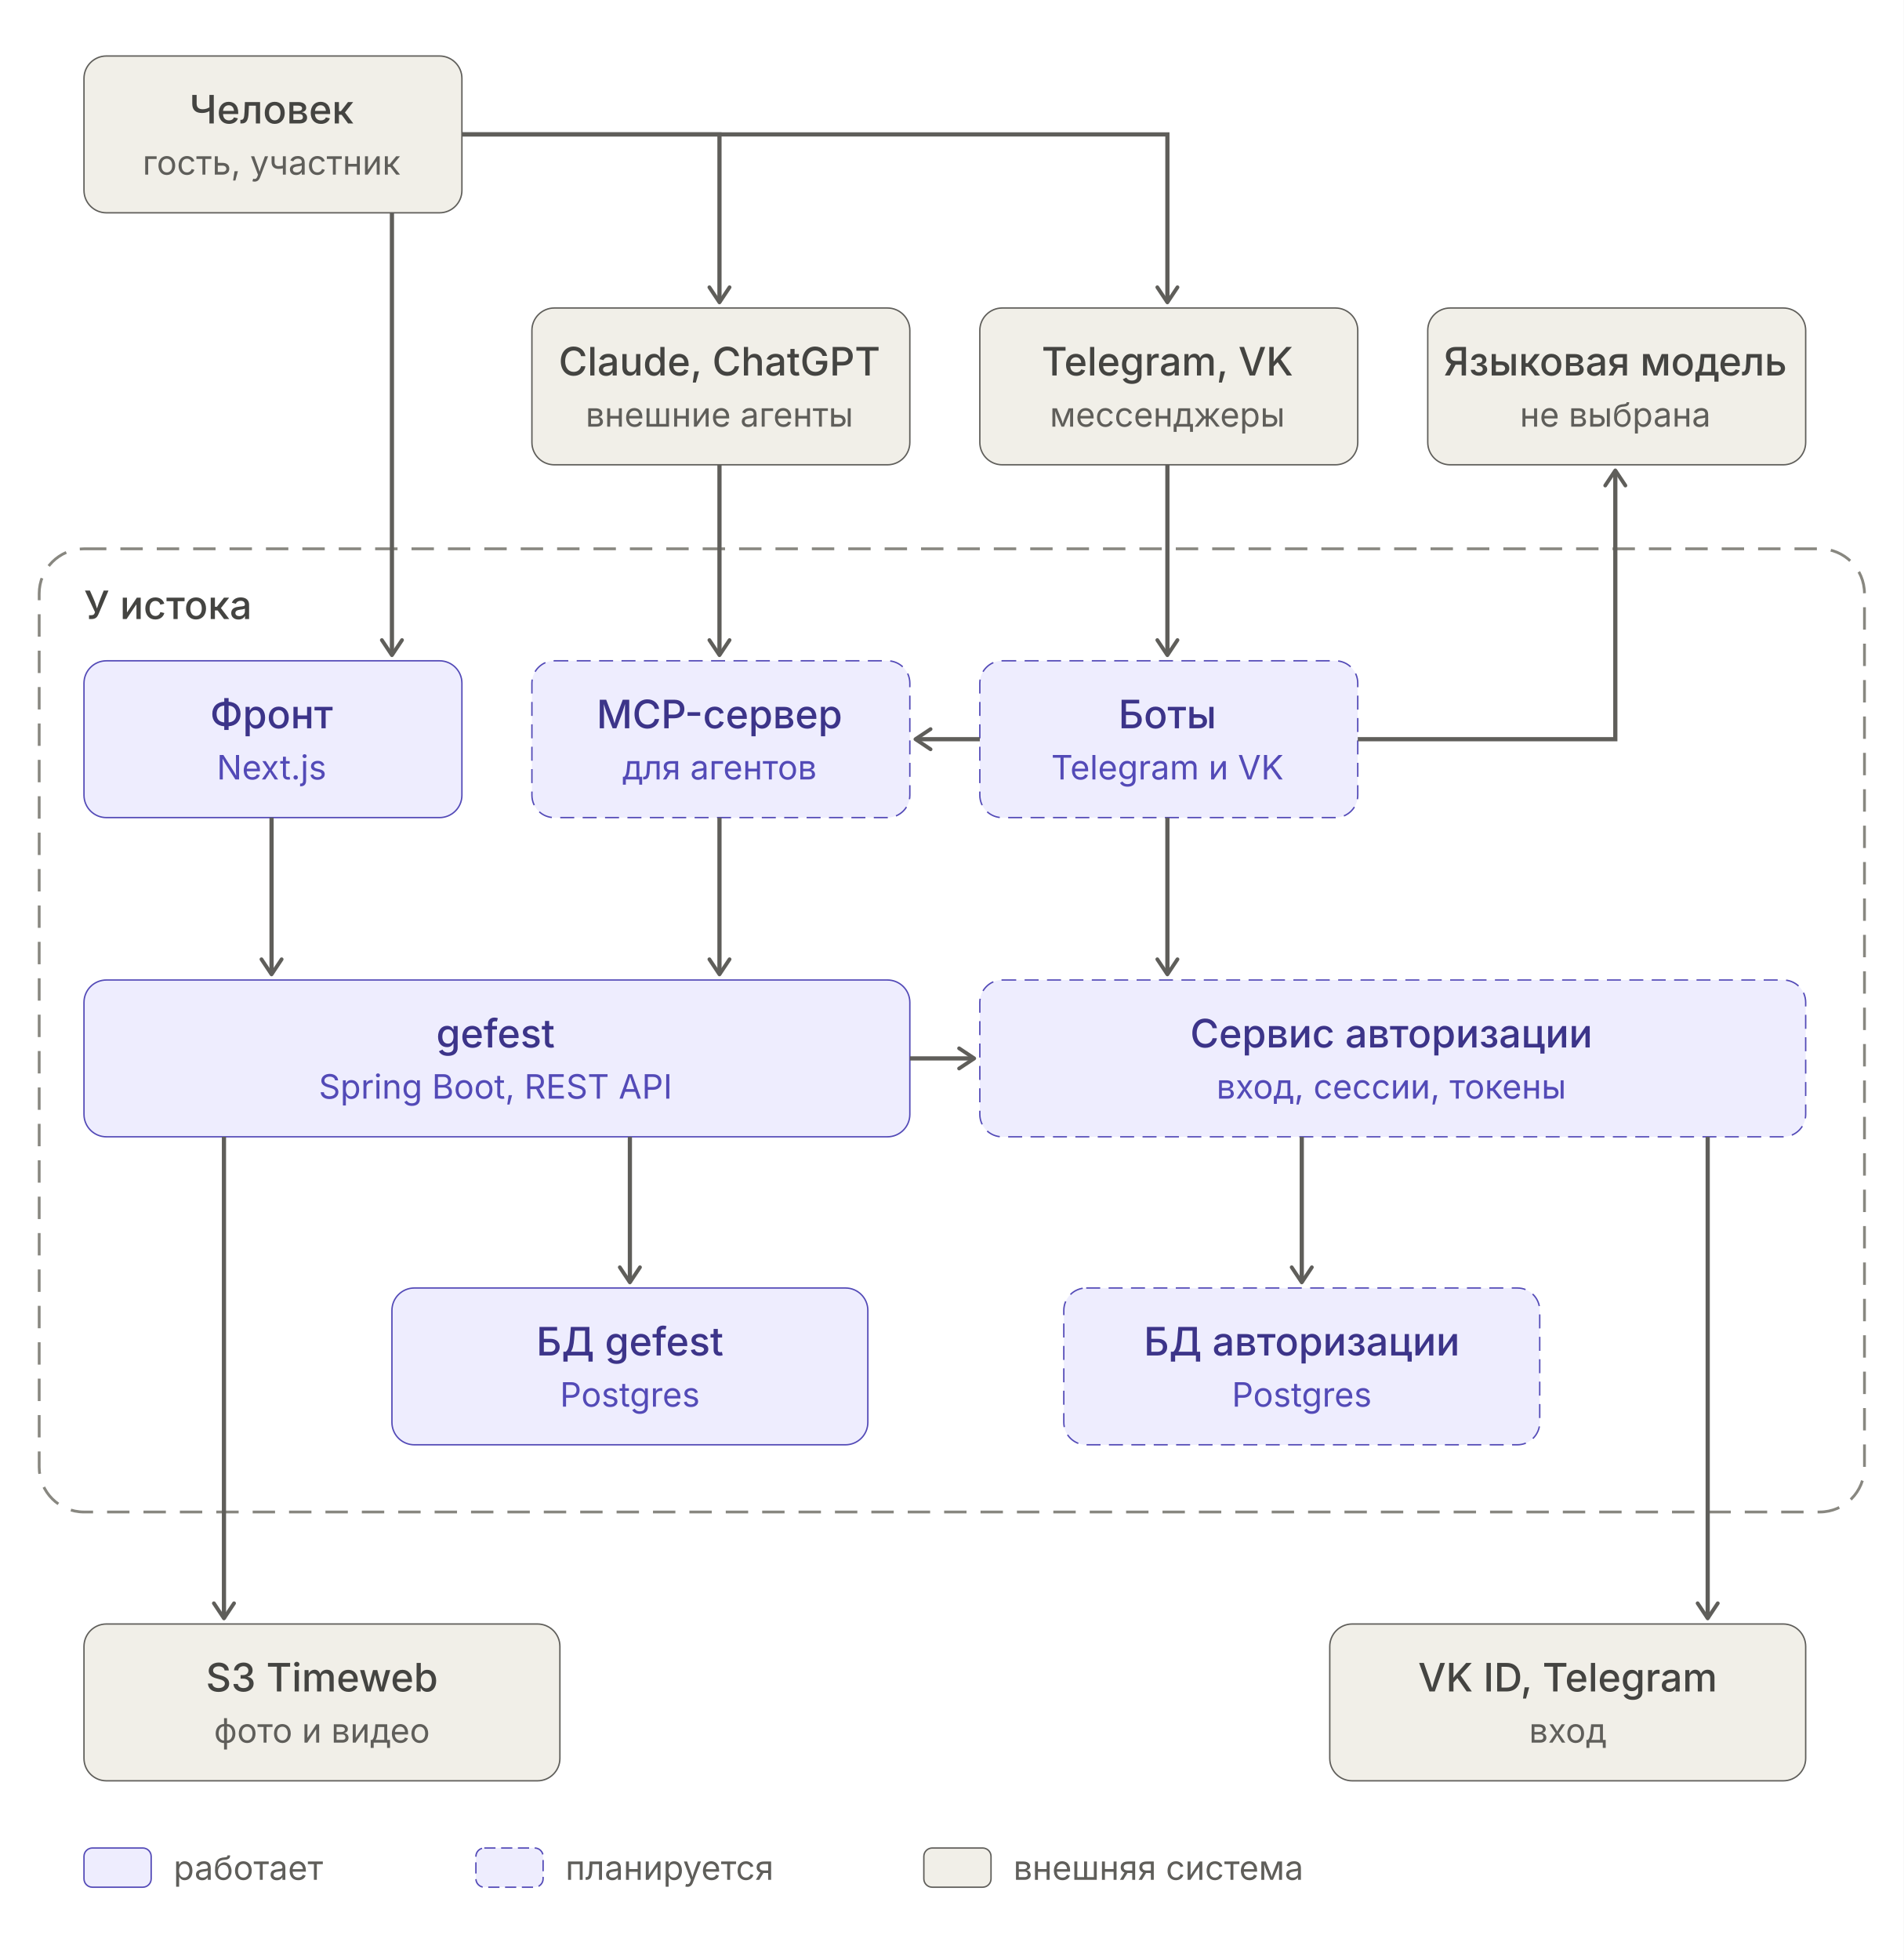
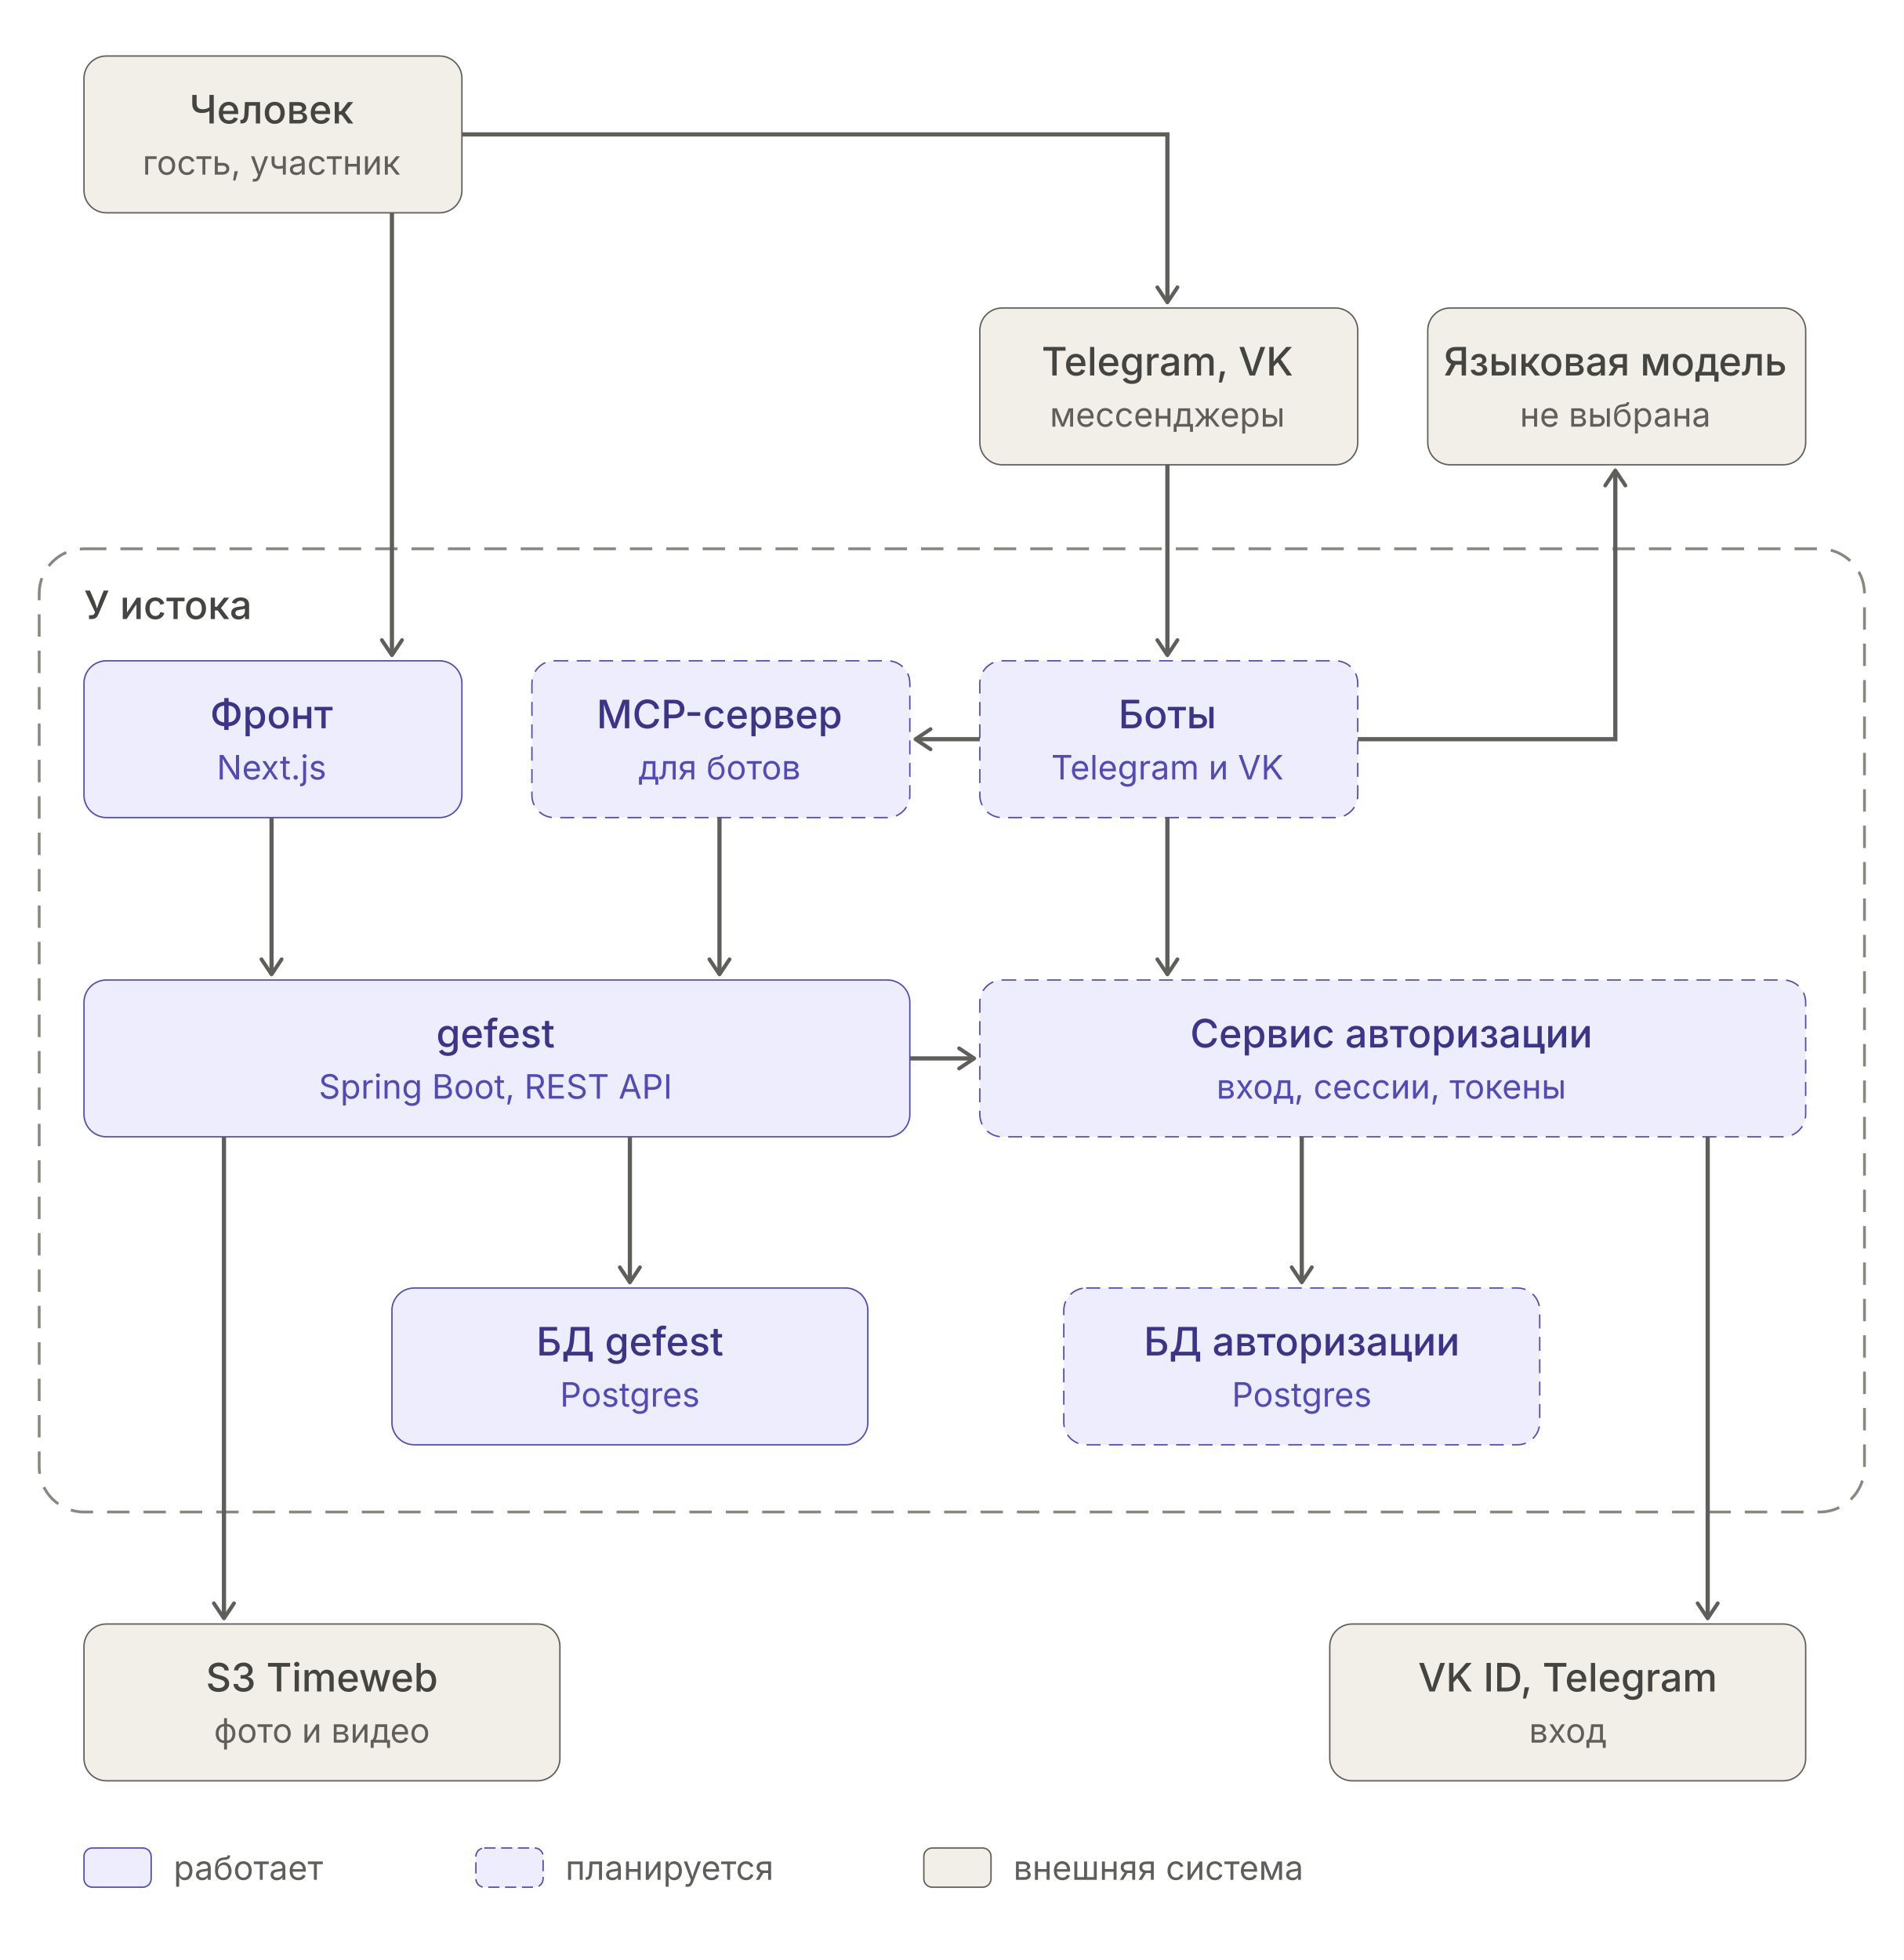
<svg xmlns="http://www.w3.org/2000/svg" width="680" height="700" viewBox="0 0 680 700" role="img" font-family="system-ui, -apple-system, 'Segoe UI', sans-serif">
  <defs>
    <marker id="arrow" viewBox="0 0 10 10" refX="8" refY="5" markerWidth="6" markerHeight="6" orient="auto-start-reverse">
      <path d="M2 1L8 5L2 9" fill="none" stroke="#5F5E5A" stroke-width="1.5" stroke-linecap="round" stroke-linejoin="round" />
    </marker>
  </defs>
  <rect width="680" height="700" fill="#FFFFFF" />
  <rect x="14" y="196" width="652" height="344" rx="16" fill="none" stroke="#888780" stroke-width="1" stroke-dasharray="8 5" />
  <text x="30" y="216" font-size="14" font-weight="500" fill="#444441" dominant-baseline="central">У истока</text>
  <g text-anchor="middle" dominant-baseline="central">
    <rect x="30" y="20" width="135" height="56" rx="8" fill="#F1EFE8" stroke="#5F5E5A" stroke-width="0.5" />
    <text x="97" y="39" font-size="14" font-weight="500" fill="#444441">Человек</text>
    <text x="97" y="58" font-size="12" fill="#5F5E5A">гость, участник</text>
-     <rect x="190" y="110" width="135" height="56" rx="8" fill="#F1EFE8" stroke="#5F5E5A" stroke-width="0.5" />
-     <text x="257" y="129" font-size="14" font-weight="500" fill="#444441">Claude, ChatGPT</text>
-     <text x="257" y="148" font-size="12" fill="#5F5E5A">внешние агенты</text>
    <rect x="350" y="110" width="135" height="56" rx="8" fill="#F1EFE8" stroke="#5F5E5A" stroke-width="0.5" />
    <text x="417" y="129" font-size="14" font-weight="500" fill="#444441">Telegram, VK</text>
    <text x="417" y="148" font-size="12" fill="#5F5E5A">мессенджеры</text>
    <rect x="510" y="110" width="135" height="56" rx="8" fill="#F1EFE8" stroke="#5F5E5A" stroke-width="0.5" />
    <text x="577" y="129" font-size="14" font-weight="500" fill="#444441">Языковая модель</text>
    <text x="577" y="148" font-size="12" fill="#5F5E5A">не выбрана</text>
    <rect x="30" y="236" width="135" height="56" rx="8" fill="#EEEDFE" stroke="#534AB7" stroke-width="0.5" />
    <text x="97" y="255" font-size="14" font-weight="500" fill="#3C3489">Фронт</text>
    <text x="97" y="274" font-size="12" fill="#534AB7">Next.js</text>
    <rect x="190" y="236" width="135" height="56" rx="8" fill="#EEEDFE" stroke="#534AB7" stroke-width="0.5" stroke-dasharray="5 3" />
    <text x="257" y="255" font-size="14" font-weight="500" fill="#3C3489">MCP-сервер</text>
-     <text x="257" y="274" font-size="12" fill="#534AB7">для агентов</text>
+     <text x="257" y="274" font-size="12" fill="#534AB7">для ботов</text>
    <rect x="350" y="236" width="135" height="56" rx="8" fill="#EEEDFE" stroke="#534AB7" stroke-width="0.5" stroke-dasharray="5 3" />
    <text x="417" y="255" font-size="14" font-weight="500" fill="#3C3489">Боты</text>
    <text x="417" y="274" font-size="12" fill="#534AB7">Telegram и VK</text>
    <rect x="30" y="350" width="295" height="56" rx="8" fill="#EEEDFE" stroke="#534AB7" stroke-width="0.5" />
    <text x="177" y="369" font-size="14" font-weight="500" fill="#3C3489">gefest</text>
    <text x="177" y="388" font-size="12" fill="#534AB7">Spring Boot, REST API</text>
    <rect x="350" y="350" width="295" height="56" rx="8" fill="#EEEDFE" stroke="#534AB7" stroke-width="0.5" stroke-dasharray="5 3" />
    <text x="497" y="369" font-size="14" font-weight="500" fill="#3C3489">Сервис авторизации</text>
    <text x="497" y="388" font-size="12" fill="#534AB7">вход, сессии, токены</text>
    <rect x="140" y="460" width="170" height="56" rx="8" fill="#EEEDFE" stroke="#534AB7" stroke-width="0.5" />
    <text x="225" y="479" font-size="14" font-weight="500" fill="#3C3489">БД gefest</text>
    <text x="225" y="498" font-size="12" fill="#534AB7">Postgres</text>
    <rect x="380" y="460" width="170" height="56" rx="8" fill="#EEEDFE" stroke="#534AB7" stroke-width="0.5" stroke-dasharray="5 3" />
    <text x="465" y="479" font-size="14" font-weight="500" fill="#3C3489">БД авторизации</text>
    <text x="465" y="498" font-size="12" fill="#534AB7">Postgres</text>
    <rect x="30" y="580" width="170" height="56" rx="8" fill="#F1EFE8" stroke="#5F5E5A" stroke-width="0.5" />
    <text x="115" y="599" font-size="14" font-weight="500" fill="#444441">S3 Timeweb</text>
    <text x="115" y="618" font-size="12" fill="#5F5E5A">фото и видео</text>
    <rect x="475" y="580" width="170" height="56" rx="8" fill="#F1EFE8" stroke="#5F5E5A" stroke-width="0.5" />
    <text x="560" y="599" font-size="14" font-weight="500" fill="#444441">VK ID, Telegram</text>
    <text x="560" y="618" font-size="12" fill="#5F5E5A">вход</text>
  </g>
  <g stroke="#5F5E5A" stroke-width="1.5" fill="none" marker-end="url(#arrow)">
    <line x1="140" y1="76" x2="140" y2="234" />
-     <path d="M165 48 L257 48 L257 108" />
    <path d="M165 48 L417 48 L417 108" />
-     <line x1="257" y1="166" x2="257" y2="234" />
    <line x1="417" y1="166" x2="417" y2="234" />
    <line x1="350" y1="264" x2="327" y2="264" />
    <path d="M485 264 L577 264 L577 168" />
    <line x1="97" y1="292" x2="97" y2="348" />
    <line x1="257" y1="292" x2="257" y2="348" />
    <line x1="417" y1="292" x2="417" y2="348" />
    <line x1="325" y1="378" x2="348" y2="378" />
    <line x1="225" y1="406" x2="225" y2="458" />
    <line x1="465" y1="406" x2="465" y2="458" />
    <line x1="80" y1="406" x2="80" y2="578" />
    <line x1="610" y1="406" x2="610" y2="578" />
  </g>
  <rect x="30" y="660" width="24" height="14" rx="3" fill="#EEEDFE" stroke="#534AB7" stroke-width="0.5" />
  <text x="62" y="667" font-size="12" fill="#5F5E5A" dominant-baseline="central">работает</text>
  <rect x="170" y="660" width="24" height="14" rx="3" fill="#EEEDFE" stroke="#534AB7" stroke-width="0.5" stroke-dasharray="4 2" />
  <text x="202" y="667" font-size="12" fill="#5F5E5A" dominant-baseline="central">планируется</text>
  <rect x="330" y="660" width="24" height="14" rx="3" fill="#F1EFE8" stroke="#5F5E5A" stroke-width="0.5" />
  <text x="362" y="667" font-size="12" fill="#5F5E5A" dominant-baseline="central">внешняя система</text>
</svg>
